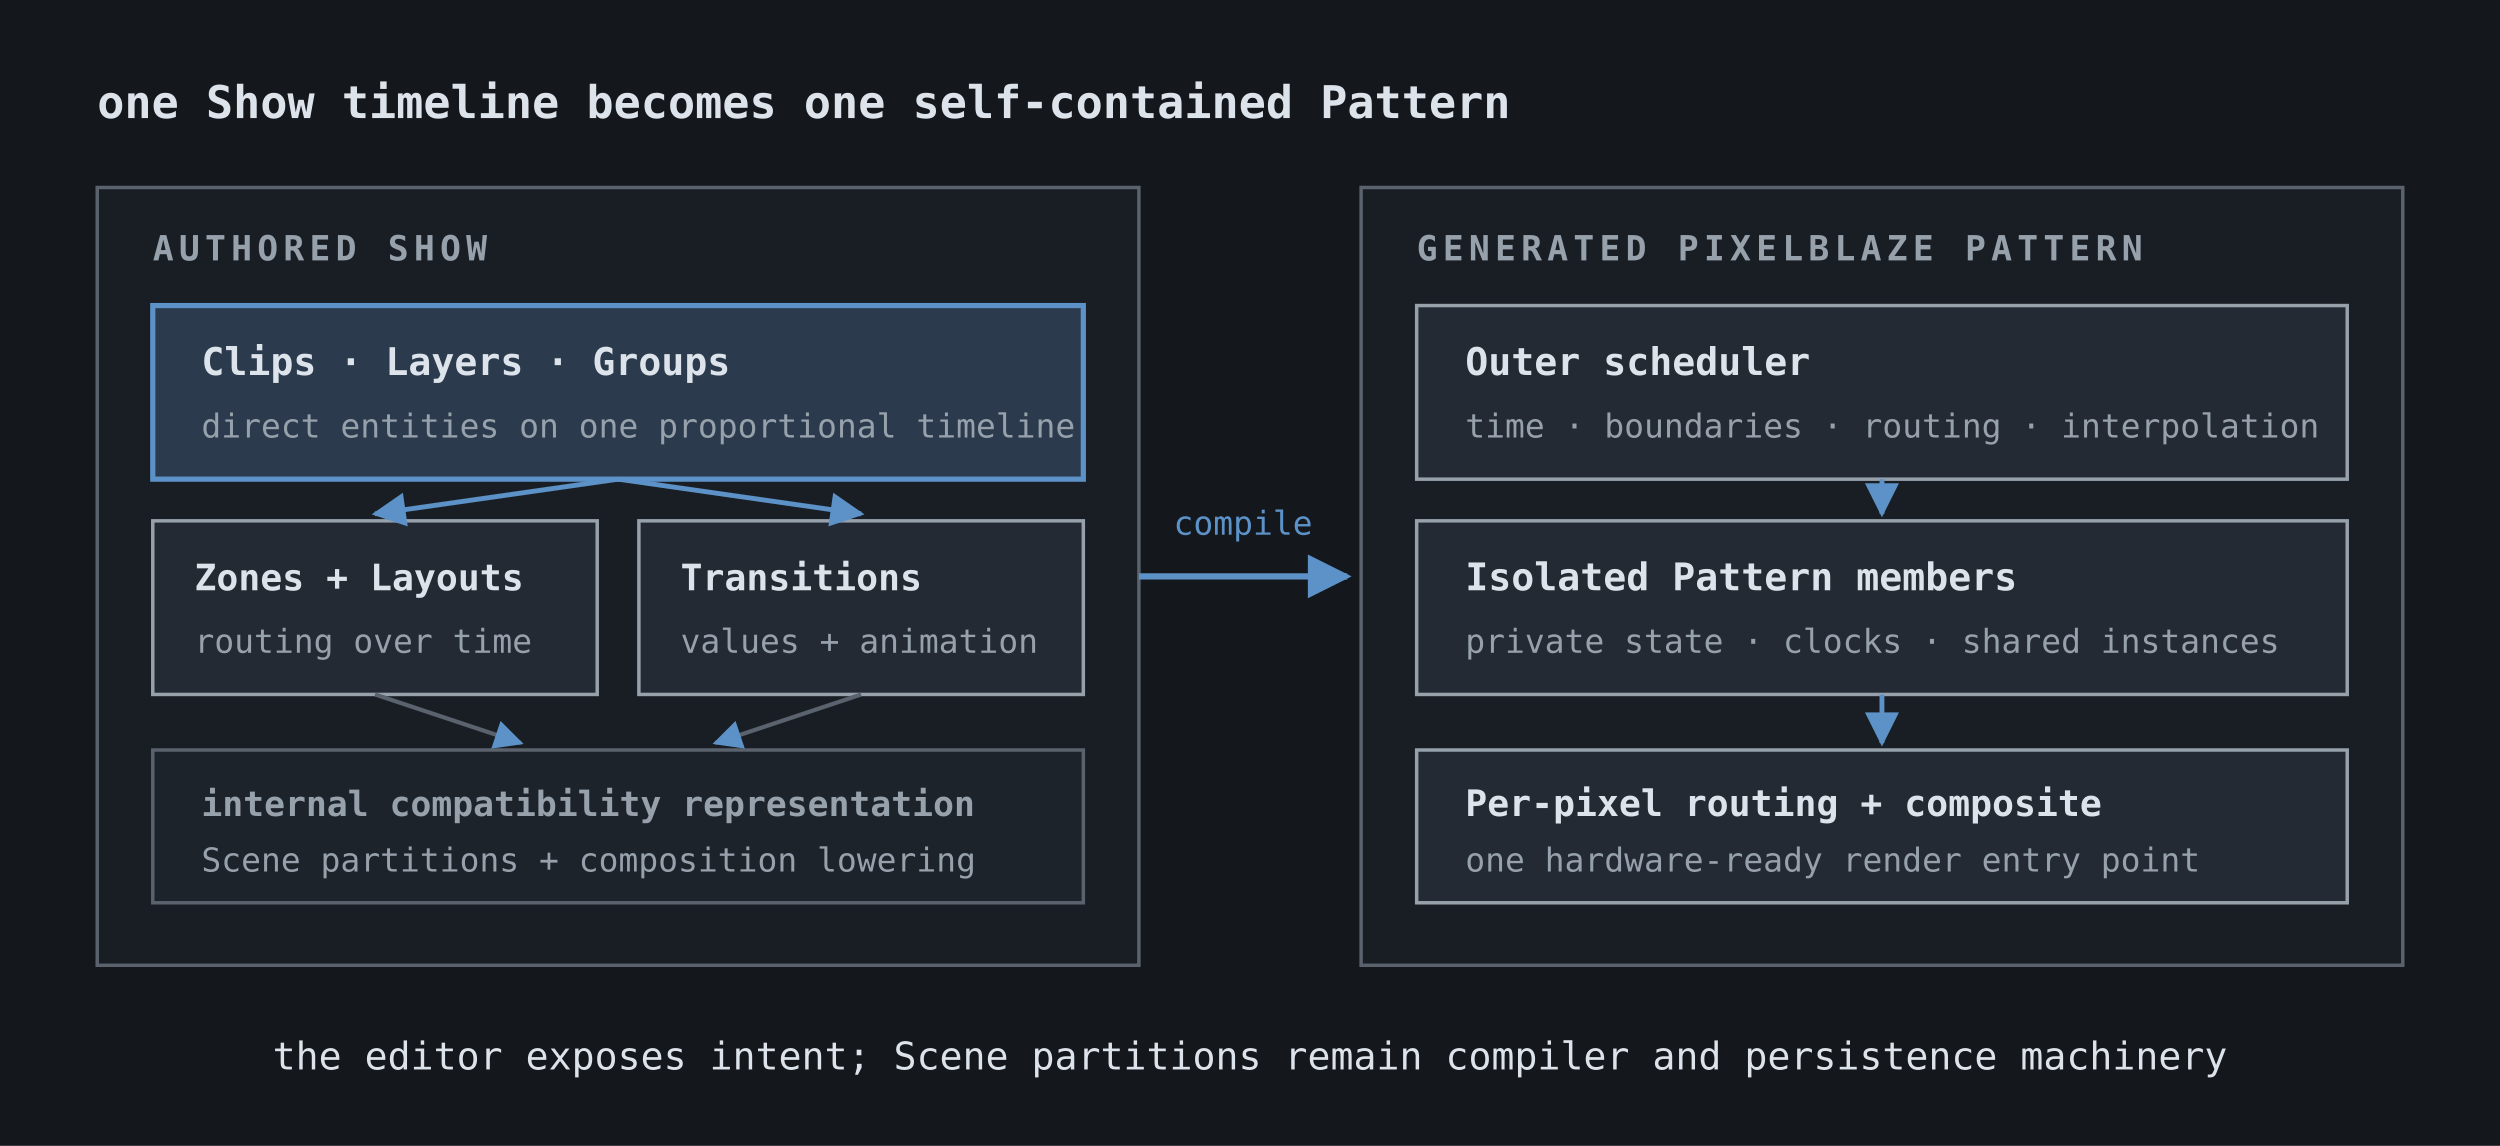
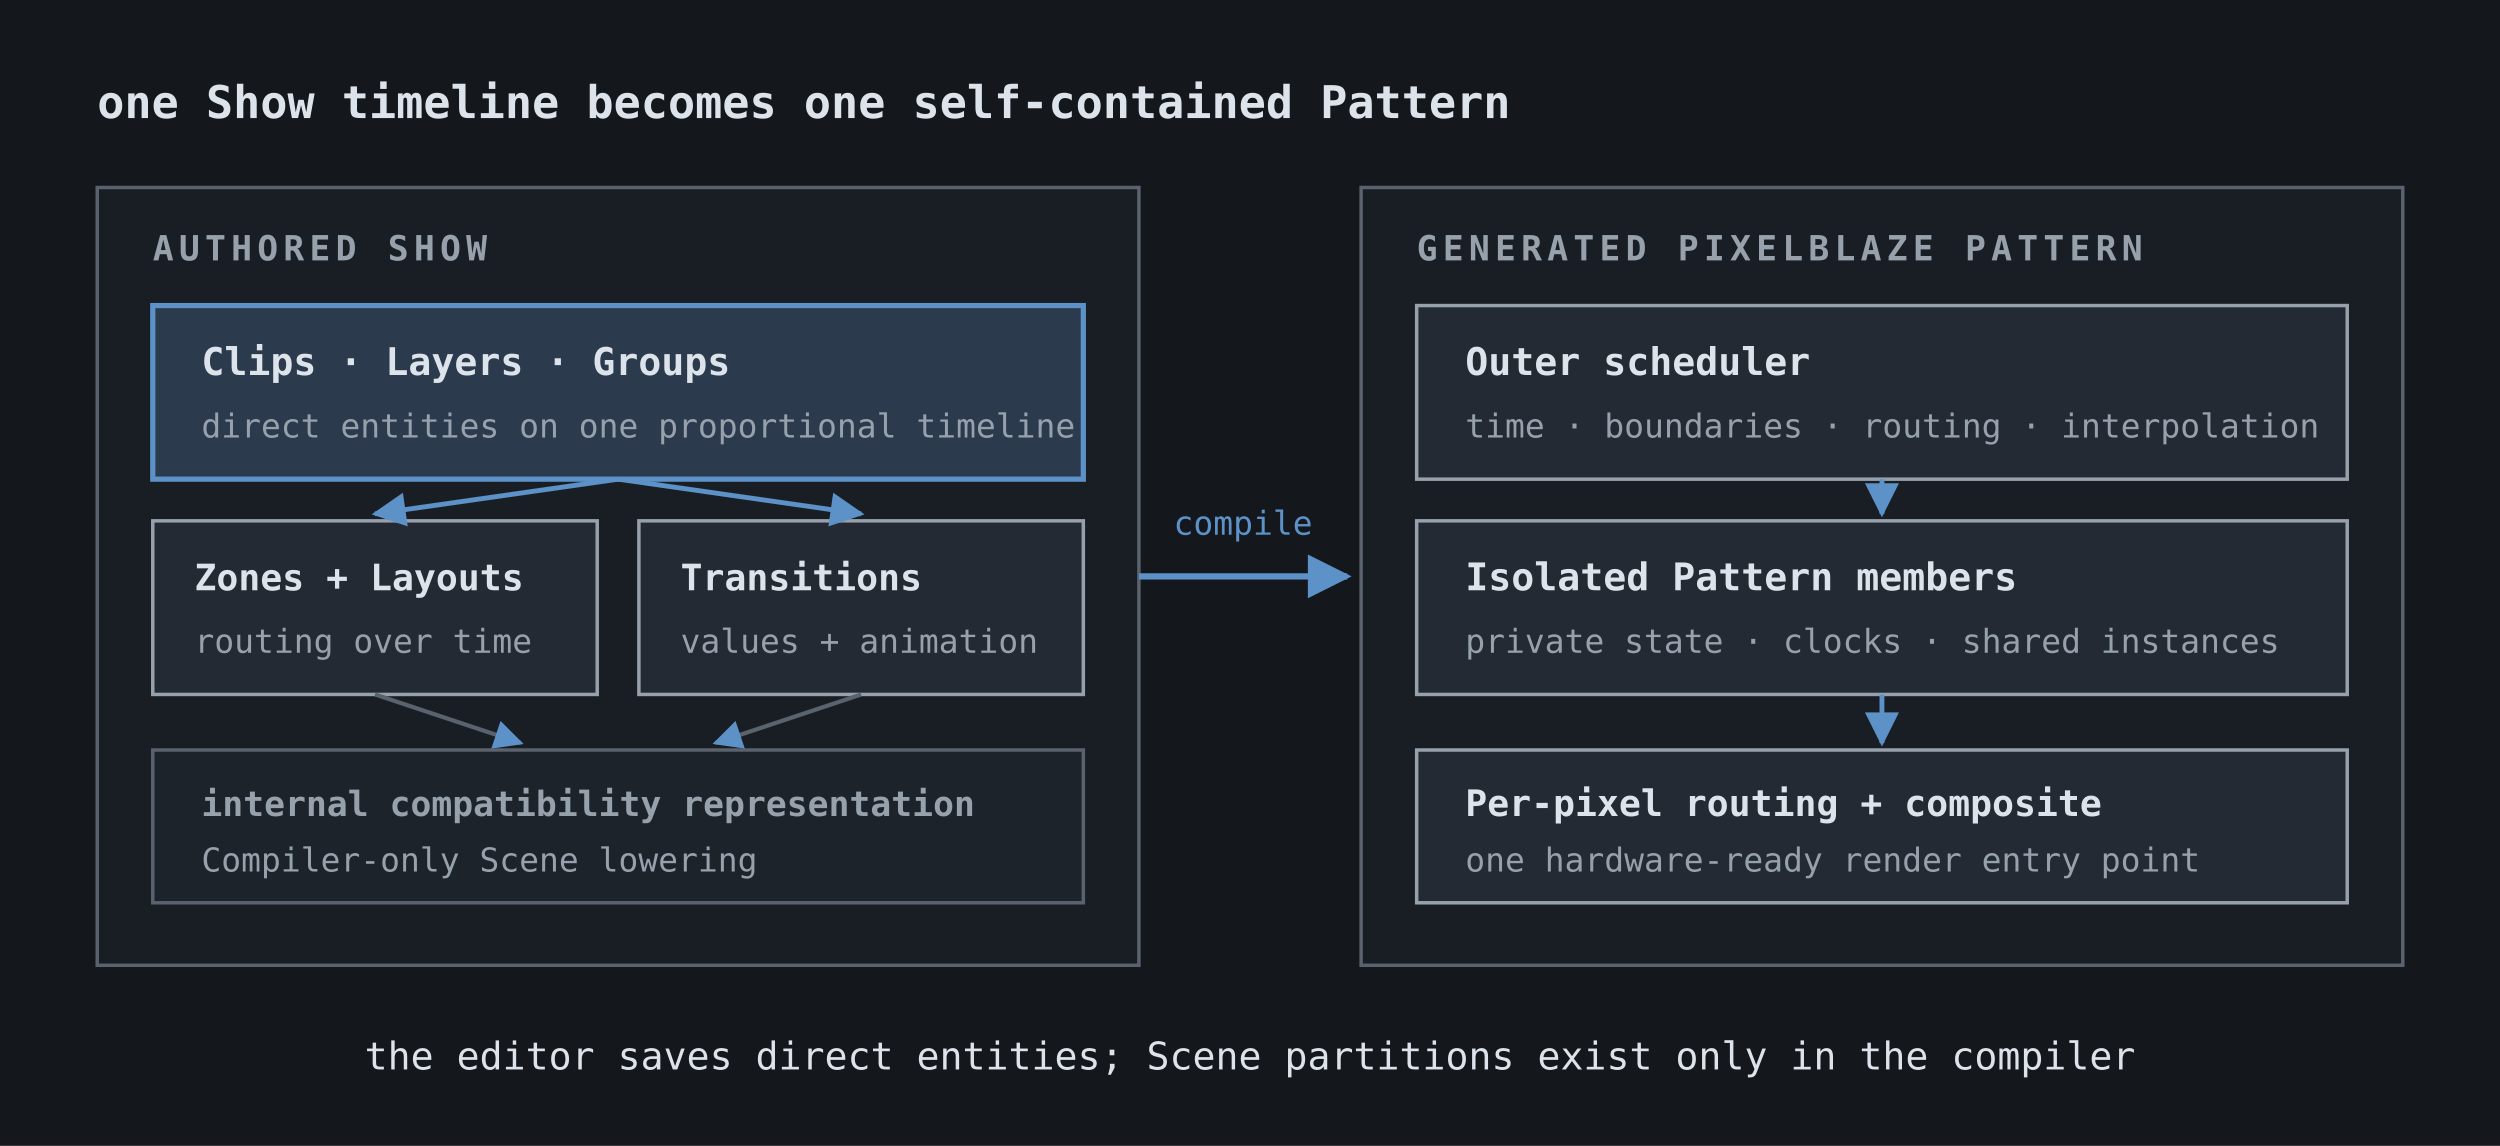
<svg xmlns="http://www.w3.org/2000/svg" viewBox="0 0 720 330" font-family="'IBM Plex Mono','SF Mono',ui-monospace,Menlo,monospace">
  <defs>
    <marker id="arrow" viewBox="0 0 10 10" refX="9" refY="5" markerWidth="7" markerHeight="7" orient="auto-start-reverse">
      <path d="M0,0 L10,5 L0,10 z" fill="#5c92c7" />
    </marker>
  </defs>
  <rect width="720" height="330" fill="#14171c" />
  <text x="28" y="34" font-size="13" font-weight="bold" fill="#dde3ea">one Show timeline becomes one self-contained Pattern</text>
  <rect x="28" y="54" width="300" height="224" fill="#191e24" stroke="#59626d" />
  <text x="44" y="75" font-size="10" font-weight="bold" letter-spacing="1.5" fill="#97a1ac">AUTHORED SHOW</text>
  <rect x="44" y="88" width="268" height="50" fill="#2b3a4d" stroke="#5c92c7" stroke-width="1.5" />
  <text x="58" y="108" font-size="11" font-weight="bold" fill="#dde3ea">Clips · Layers · Groups</text>
  <text x="58" y="126" font-size="9.5" fill="#97a1ac">direct entities on one proportional timeline</text>
  <rect x="44" y="150" width="128" height="50" fill="#232a33" stroke="#97a1ac" />
  <text x="56" y="170" font-size="10.5" font-weight="bold" fill="#dde3ea">Zones + Layouts</text>
  <text x="56" y="188" font-size="9.5" fill="#97a1ac">routing over time</text>
  <rect x="184" y="150" width="128" height="50" fill="#232a33" stroke="#97a1ac" />
  <text x="196" y="170" font-size="10.5" font-weight="bold" fill="#dde3ea">Transitions</text>
  <text x="196" y="188" font-size="9.5" fill="#97a1ac">values + animation</text>
  <line x1="178" y1="138" x2="108" y2="148" stroke="#5c92c7" stroke-width="1.4" marker-end="url(#arrow)" />
  <line x1="178" y1="138" x2="248" y2="148" stroke="#5c92c7" stroke-width="1.4" marker-end="url(#arrow)" />
  <rect x="44" y="216" width="268" height="44" fill="#1d232b" stroke="#59626d" />
  <text x="58" y="235" font-size="10" font-weight="bold" fill="#97a1ac">internal compatibility representation</text>
-   <text x="58" y="251" font-size="9.5" fill="#97a1ac">Scene partitions + composition lowering</text>
+   <text x="58" y="251" font-size="9.5" fill="#97a1ac">Compiler-only Scene lowering</text>
  <line x1="108" y1="200" x2="150" y2="214" stroke="#59626d" stroke-width="1.2" marker-end="url(#arrow)" />
  <line x1="248" y1="200" x2="206" y2="214" stroke="#59626d" stroke-width="1.2" marker-end="url(#arrow)" />
  <line x1="328" y1="166" x2="388" y2="166" stroke="#5c92c7" stroke-width="1.8" marker-end="url(#arrow)" />
  <text x="358" y="154" text-anchor="middle" font-size="9.5" fill="#5c92c7">compile</text>
  <rect x="392" y="54" width="300" height="224" fill="#191e24" stroke="#59626d" />
  <text x="408" y="75" font-size="10" font-weight="bold" letter-spacing="1.5" fill="#97a1ac">GENERATED PIXELBLAZE PATTERN</text>
  <rect x="408" y="88" width="268" height="50" fill="#232a33" stroke="#97a1ac" />
  <text x="422" y="108" font-size="11" font-weight="bold" fill="#dde3ea">Outer scheduler</text>
  <text x="422" y="126" font-size="9.5" fill="#97a1ac">time · boundaries · routing · interpolation</text>
  <line x1="542" y1="138" x2="542" y2="148" stroke="#5c92c7" stroke-width="1.4" marker-end="url(#arrow)" />
  <rect x="408" y="150" width="268" height="50" fill="#232a33" stroke="#97a1ac" />
  <text x="422" y="170" font-size="11" font-weight="bold" fill="#dde3ea">Isolated Pattern members</text>
  <text x="422" y="188" font-size="9.5" fill="#97a1ac">private state · clocks · shared instances</text>
  <line x1="542" y1="200" x2="542" y2="214" stroke="#5c92c7" stroke-width="1.4" marker-end="url(#arrow)" />
  <rect x="408" y="216" width="268" height="44" fill="#232a33" stroke="#97a1ac" />
  <text x="422" y="235" font-size="10.5" font-weight="bold" fill="#dde3ea">Per-pixel routing + composite</text>
  <text x="422" y="251" font-size="9.5" fill="#97a1ac">one hardware-ready render entry point</text>
-   <text x="360" y="308" text-anchor="middle" font-size="11" fill="#dde3ea">the editor exposes intent; Scene partitions remain compiler and persistence machinery</text>
+   <text x="360" y="308" text-anchor="middle" font-size="11" fill="#dde3ea">the editor saves direct entities; Scene partitions exist only in the compiler</text>
</svg>
